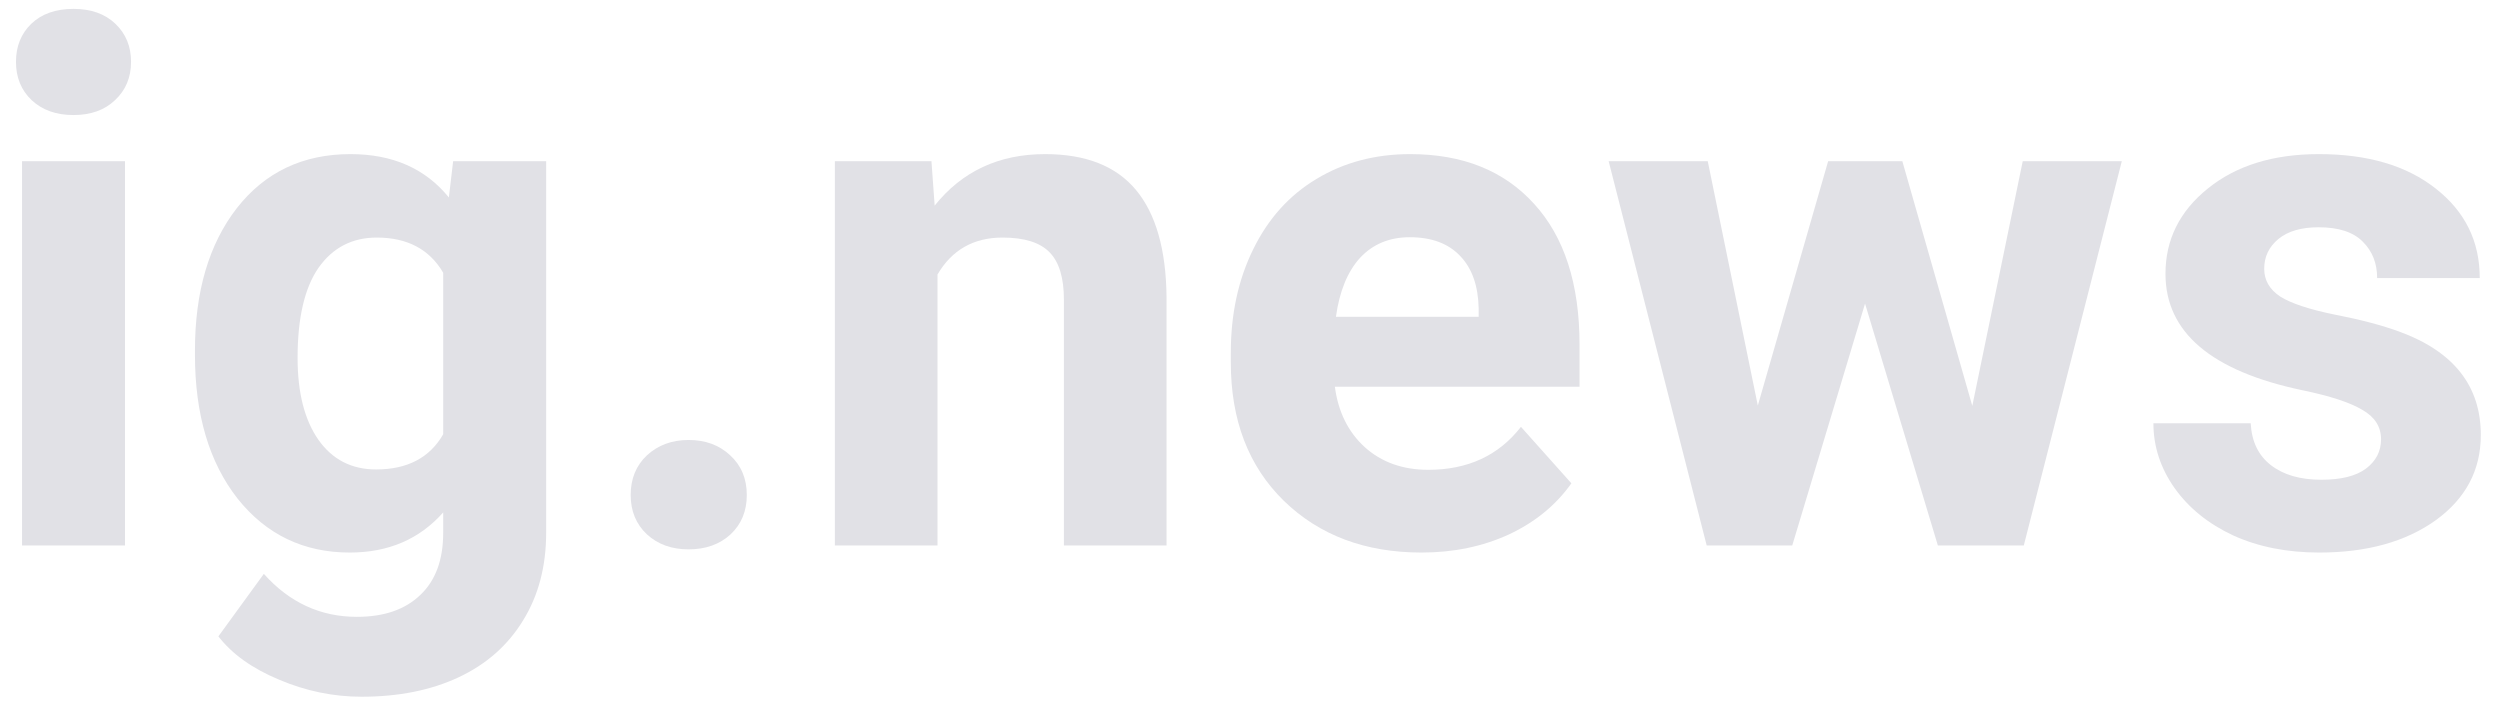
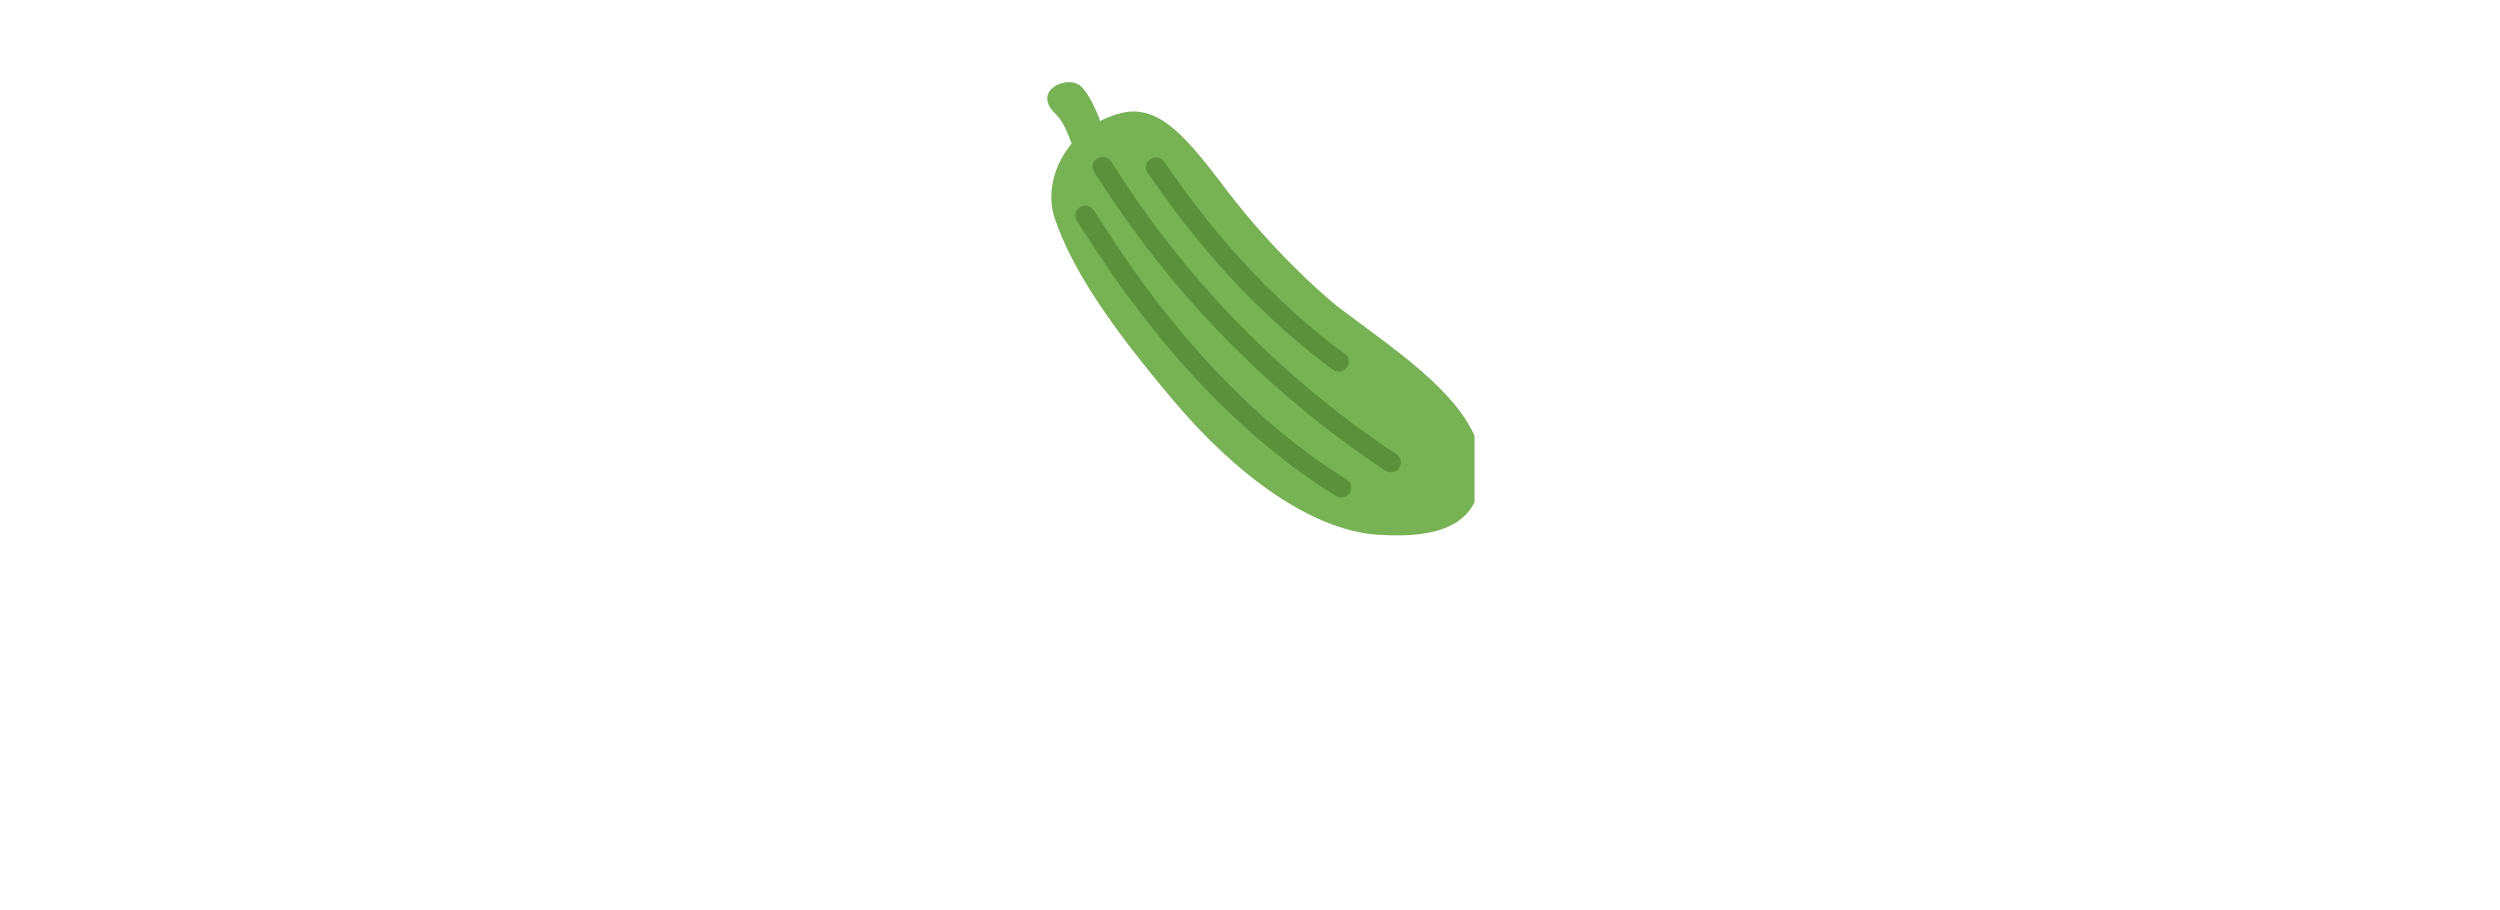
- <svg xmlns="http://www.w3.org/2000/svg" width="110" height="31" viewBox="0 0 110 31" fill="none">
-   <path d="M5.5 24H0.969V7.094H5.5V24ZM0.703 2.719C0.703 2.042 0.927 1.484 1.375 1.047C1.833 0.609 2.453 0.391 3.234 0.391C4.005 0.391 4.62 0.609 5.078 1.047C5.536 1.484 5.766 2.042 5.766 2.719C5.766 3.406 5.531 3.969 5.062 4.406C4.604 4.844 3.995 5.062 3.234 5.062C2.474 5.062 1.859 4.844 1.391 4.406C0.932 3.969 0.703 3.406 0.703 2.719Z" fill="#E1E1E6" />
-   <path d="M8.578 15.422C8.578 12.828 9.193 10.74 10.422 9.156C11.662 7.573 13.328 6.781 15.422 6.781C17.276 6.781 18.719 7.417 19.75 8.688L19.938 7.094H24.031V23.438C24.031 24.917 23.693 26.203 23.016 27.297C22.349 28.391 21.406 29.224 20.188 29.797C18.969 30.37 17.542 30.656 15.906 30.656C14.667 30.656 13.458 30.406 12.281 29.906C11.104 29.417 10.213 28.781 9.609 28L11.609 25.25C12.734 26.51 14.099 27.141 15.703 27.141C16.901 27.141 17.833 26.818 18.5 26.172C19.167 25.537 19.5 24.63 19.5 23.453V22.547C18.458 23.724 17.088 24.312 15.391 24.312C13.359 24.312 11.713 23.521 10.453 21.938C9.203 20.344 8.578 18.234 8.578 15.609V15.422ZM13.094 15.75C13.094 17.281 13.401 18.484 14.016 19.359C14.63 20.224 15.474 20.656 16.547 20.656C17.922 20.656 18.906 20.141 19.5 19.109V12C18.896 10.969 17.922 10.453 16.578 10.453C15.495 10.453 14.641 10.896 14.016 11.781C13.401 12.667 13.094 13.99 13.094 15.75Z" fill="#E1E1E6" />
-   <path d="M27.75 21.781C27.75 21.062 27.99 20.479 28.469 20.031C28.958 19.583 29.568 19.359 30.297 19.359C31.037 19.359 31.646 19.583 32.125 20.031C32.615 20.479 32.859 21.062 32.859 21.781C32.859 22.49 32.62 23.068 32.141 23.516C31.662 23.953 31.047 24.172 30.297 24.172C29.557 24.172 28.948 23.953 28.469 23.516C27.99 23.068 27.75 22.49 27.75 21.781Z" fill="#E1E1E6" />
-   <path d="M40.984 7.094L41.125 9.047C42.333 7.536 43.953 6.781 45.984 6.781C47.776 6.781 49.109 7.307 49.984 8.359C50.859 9.411 51.307 10.984 51.328 13.078V24H46.812V13.188C46.812 12.229 46.604 11.537 46.188 11.109C45.771 10.672 45.078 10.453 44.109 10.453C42.839 10.453 41.885 10.995 41.25 12.078V24H36.734V7.094H40.984Z" fill="#E1E1E6" />
-   <path d="M62.547 24.312C60.068 24.312 58.047 23.552 56.484 22.031C54.932 20.51 54.156 18.484 54.156 15.953V15.516C54.156 13.818 54.484 12.302 55.141 10.969C55.797 9.625 56.724 8.594 57.922 7.875C59.13 7.146 60.505 6.781 62.047 6.781C64.359 6.781 66.177 7.51 67.5 8.969C68.833 10.427 69.5 12.495 69.5 15.172V17.016H58.734C58.88 18.12 59.318 19.005 60.047 19.672C60.786 20.338 61.719 20.672 62.844 20.672C64.583 20.672 65.943 20.042 66.922 18.781L69.141 21.266C68.463 22.224 67.547 22.974 66.391 23.516C65.234 24.047 63.953 24.312 62.547 24.312ZM62.031 10.438C61.135 10.438 60.406 10.74 59.844 11.344C59.292 11.948 58.938 12.812 58.781 13.938H65.062V13.578C65.042 12.578 64.771 11.807 64.25 11.266C63.729 10.713 62.99 10.438 62.031 10.438Z" fill="#E1E1E6" />
-   <path d="M86.781 17.859L89 7.094H93.359L89.047 24H85.266L82.062 13.359L78.859 24H75.094L70.781 7.094H75.141L77.344 17.844L80.438 7.094H83.703L86.781 17.859Z" fill="#E1E1E6" />
-   <path d="M104.766 19.328C104.766 18.776 104.49 18.344 103.938 18.031C103.396 17.708 102.521 17.422 101.312 17.172C97.292 16.328 95.281 14.62 95.281 12.047C95.281 10.547 95.901 9.297 97.141 8.297C98.391 7.286 100.021 6.781 102.031 6.781C104.177 6.781 105.891 7.286 107.172 8.297C108.464 9.307 109.109 10.62 109.109 12.234H104.594C104.594 11.588 104.385 11.057 103.969 10.641C103.552 10.213 102.901 10 102.016 10C101.255 10 100.667 10.172 100.25 10.516C99.833 10.859 99.625 11.297 99.625 11.828C99.625 12.328 99.859 12.734 100.328 13.047C100.807 13.349 101.609 13.615 102.734 13.844C103.859 14.062 104.807 14.312 105.578 14.594C107.964 15.469 109.156 16.984 109.156 19.141C109.156 20.682 108.495 21.932 107.172 22.891C105.849 23.838 104.141 24.312 102.047 24.312C100.63 24.312 99.37 24.062 98.266 23.562C97.172 23.052 96.312 22.359 95.688 21.484C95.062 20.599 94.75 19.646 94.75 18.625H99.031C99.073 19.427 99.37 20.042 99.922 20.469C100.474 20.896 101.214 21.109 102.141 21.109C103.005 21.109 103.656 20.948 104.094 20.625C104.542 20.292 104.766 19.859 104.766 19.328Z" fill="#E1E1E6" />
+ <svg xmlns="http://www.w3.org/2000/svg" xmlns:xlink="http://www.w3.org/1999/xlink" width="82.5pt" height="30pt" viewBox="0 0 82.5 30" version="1.2">
+   <defs>
+     <g>
+       <symbol overflow="visible" id="glyph0-0">
+         <path style="stroke:none;" d="" />
+       </symbol>
+       <symbol overflow="visible" id="glyph0-1">
+         <path style="stroke:none;" d="M 2.922 -6.25 C 3.711 -6.25 4.109 -5.82 4.109 -4.969 L 4.109 -3.734 C 4.109 -2.879 3.711 -2.453 2.922 -2.453 L 1.828 -2.453 L 1.828 0 L 0.469 0 L 0.469 -6.25 Z M 2.766 -3.578 L 2.766 -5.125 C 2.766 -5.176 2.742 -5.223 2.703 -5.266 C 2.672 -5.305 2.629 -5.328 2.578 -5.328 L 1.828 -5.328 L 1.828 -3.375 L 2.578 -3.375 C 2.629 -3.375 2.672 -3.395 2.703 -3.438 C 2.742 -3.477 2.766 -3.523 2.766 -3.578 Z M 2.766 -3.578 " />
+       </symbol>
+       <symbol overflow="visible" id="glyph0-2">
+         <path style="stroke:none;" d="M 1.828 -6.25 L 1.828 0 L 0.484 0 L 0.484 -6.25 Z M 1.828 -6.25 " />
+       </symbol>
+       <symbol overflow="visible" id="glyph0-3">
+         <path style="stroke:none;" d="M 2.812 -1.031 L 2.812 -1.984 L 4.094 -1.984 L 4.094 -1.172 C 4.094 -0.328 3.691 0.094 2.891 0.094 L 1.688 0.094 C 0.883 0.094 0.484 -0.328 0.484 -1.172 L 0.484 -5.062 C 0.484 -5.914 0.883 -6.344 1.688 -6.344 L 2.891 -6.344 C 3.691 -6.344 4.094 -5.914 4.094 -5.062 L 4.094 -4.484 L 2.812 -4.484 L 2.812 -5.234 C 2.812 -5.285 2.789 -5.328 2.75 -5.359 C 2.719 -5.398 2.676 -5.422 2.625 -5.422 L 2.016 -5.422 C 1.961 -5.422 1.914 -5.398 1.875 -5.359 C 1.844 -5.328 1.828 -5.285 1.828 -5.234 L 1.828 -1.031 C 1.828 -0.977 1.844 -0.93 1.875 -0.891 C 1.914 -0.848 1.961 -0.828 2.016 -0.828 L 2.625 -0.828 C 2.676 -0.828 2.719 -0.848 2.75 -0.891 C 2.789 -0.93 2.812 -0.977 2.812 -1.031 Z M 2.812 -1.031 " />
+       </symbol>
+       <symbol overflow="visible" id="glyph0-4">
+         <path style="stroke:none;" d="M 4.375 -6.25 L 3.312 -3.375 L 4.578 0 L 3.203 0 L 2.266 -2.469 L 1.828 -2.469 L 1.828 0 L 0.484 0 L 0.484 -6.25 L 1.828 -6.25 L 1.828 -3.625 L 2.156 -3.625 L 3.141 -6.25 Z M 4.375 -6.25 " />
+       </symbol>
+       <symbol overflow="visible" id="glyph0-5">
+         <path style="stroke:none;" d="M 1.828 -1.141 L 3.312 -1.141 L 3.312 0 L 0.484 0 L 0.484 -6.25 L 1.828 -6.25 Z M 1.828 -1.141 " />
+       </symbol>
+       <symbol overflow="visible" id="glyph0-6">
+         <path style="stroke:none;" d="M 1.828 -1.125 L 3.328 -1.125 L 3.328 0 L 0.484 0 L 0.484 -6.25 L 3.328 -6.25 L 3.328 -5.141 L 1.828 -5.141 L 1.828 -3.672 L 3.234 -3.672 L 3.234 -2.609 L 1.828 -2.609 Z M 1.828 -1.125 " />
+       </symbol>
+       <symbol overflow="visible" id="glyph0-7">
+         <path style="stroke:none;" d="M 3.953 -4.609 L 2.672 -4.609 L 2.672 -5.094 C 2.672 -5.145 2.648 -5.191 2.609 -5.234 C 2.578 -5.273 2.535 -5.297 2.484 -5.297 L 1.953 -5.297 C 1.898 -5.297 1.852 -5.273 1.812 -5.234 C 1.781 -5.191 1.766 -5.145 1.766 -5.094 L 1.766 -3.984 C 1.766 -3.93 1.781 -3.883 1.812 -3.844 C 1.852 -3.812 1.898 -3.797 1.953 -3.797 L 2.812 -3.797 C 3.613 -3.785 4.016 -3.359 4.016 -2.516 L 4.016 -1.172 C 4.016 -0.328 3.613 0.094 2.812 0.094 L 1.688 0.094 C 0.883 0.094 0.484 -0.328 0.484 -1.172 L 0.484 -1.828 L 1.766 -1.828 L 1.766 -1.125 C 1.766 -1.07 1.781 -1.023 1.812 -0.984 C 1.852 -0.953 1.898 -0.938 1.953 -0.938 L 2.547 -0.938 C 2.598 -0.938 2.641 -0.953 2.672 -0.984 C 2.711 -1.023 2.734 -1.07 2.734 -1.125 L 2.734 -2.359 C 2.734 -2.41 2.711 -2.453 2.672 -2.484 C 2.641 -2.523 2.598 -2.547 2.547 -2.547 L 1.688 -2.547 C 0.883 -2.547 0.484 -2.973 0.484 -3.828 L 0.484 -5.062 C 0.484 -5.914 0.883 -6.344 1.688 -6.344 L 2.75 -6.344 C 3.551 -6.344 3.953 -5.914 3.953 -5.062 Z M 3.953 -4.609 " />
+       </symbol>
+       <symbol overflow="visible" id="glyph0-8">
+         <path style="stroke:none;" d="" />
+       </symbol>
+       <symbol overflow="visible" id="glyph0-9">
+         <path style="stroke:none;" d="M 4.062 0 L 2.719 0 L 2.719 -5.188 C 2.719 -5.238 2.695 -5.281 2.656 -5.312 C 2.625 -5.352 2.582 -5.375 2.531 -5.375 L 2.016 -5.375 C 1.961 -5.375 1.914 -5.352 1.875 -5.312 C 1.844 -5.281 1.828 -5.238 1.828 -5.188 L 1.828 0 L 0.469 0 L 0.469 -5.062 C 0.469 -5.914 0.867 -6.344 1.672 -6.344 L 2.875 -6.344 C 3.664 -6.344 4.062 -5.914 4.062 -5.062 Z M 4.062 0 " />
+       </symbol>
+       <symbol overflow="visible" id="glyph0-10">
+         <path style="stroke:none;" d="M 2.797 -6.25 L 3.984 -6.25 L 4.719 -1.547 L 5.25 -6.25 L 6.562 -6.25 L 5.547 0 L 4.016 0 L 3.391 -3.828 L 2.766 0 L 1.219 0 L 0.219 -6.25 L 1.531 -6.25 L 2.062 -1.547 Z M 2.797 -6.25 " />
+       </symbol>
+     </g>
+     <clipPath id="clip1">
+       <path d="M 34.059 2.414 L 37 2.414 L 37 6 L 34.059 6 Z M 34.059 2.414 " />
+     </clipPath>
+     <clipPath id="clip2">
+       <path d="M 34.059 3 L 48.66 3 L 48.66 17.75 L 34.059 17.75 Z M 34.059 3 " />
+     </clipPath>
+   </defs>
+   <g id="surface1">
+     <g style="fill:rgb(100%,100%,100%);fill-opacity:1;">
+       <use xlink:href="#glyph0-1" x="17.017" y="26.461" />
+     </g>
+     <g style="fill:rgb(100%,100%,100%);fill-opacity:1;">
+       <use xlink:href="#glyph0-2" x="21.321" y="26.461" />
+     </g>
+     <g style="fill:rgb(100%,100%,100%);fill-opacity:1;">
+       <use xlink:href="#glyph0-3" x="23.676" y="26.461" />
+     </g>
+     <g style="fill:rgb(100%,100%,100%);fill-opacity:1;">
+       <use xlink:href="#glyph0-4" x="28.097" y="26.461" />
+     </g>
+     <g style="fill:rgb(100%,100%,100%);fill-opacity:1;">
+       <use xlink:href="#glyph0-5" x="32.653" y="26.461" />
+     </g>
+     <g style="fill:rgb(100%,100%,100%);fill-opacity:1;">
+       <use xlink:href="#glyph0-6" x="36.118" y="26.461" />
+     </g>
+     <g style="fill:rgb(100%,100%,100%);fill-opacity:1;">
+       <use xlink:href="#glyph0-7" x="39.747" y="26.461" />
+     </g>
+     <g style="fill:rgb(100%,100%,100%);fill-opacity:1;">
+       <use xlink:href="#glyph0-8" x="44.167" y="26.461" />
+     </g>
+     <g style="fill:rgb(100%,100%,100%);fill-opacity:1;">
+       <use xlink:href="#glyph0-9" x="46.117" y="26.461" />
+     </g>
+     <g style="fill:rgb(100%,100%,100%);fill-opacity:1;">
+       <use xlink:href="#glyph0-6" x="50.605" y="26.461" />
+     </g>
+     <g style="fill:rgb(100%,100%,100%);fill-opacity:1;">
+       <use xlink:href="#glyph0-10" x="54.234" y="26.461" />
+     </g>
+     <g style="fill:rgb(100%,100%,100%);fill-opacity:1;">
+       <use xlink:href="#glyph0-7" x="61.058" y="26.461" />
+     </g>
+     <g clip-path="url(#clip1)" clip-rule="nonzero">
+       <path style=" stroke:none;fill-rule:nonzero;fill:rgb(46.669%,69.8%,33.33%);fill-opacity:1;" d="M 35.688 2.863 C 36.125 3.297 36.566 4.602 36.566 5.035 C 36.566 5.469 36.125 6.336 35.688 5.469 C 35.246 4.602 35.246 4.164 34.805 3.73 C 34.047 2.984 35.246 2.43 35.688 2.863 Z M 35.688 2.863 " />
+     </g>
+     <g clip-path="url(#clip2)" clip-rule="nonzero">
+       <path style=" stroke:none;fill-rule:nonzero;fill:rgb(46.669%,69.8%,33.33%);fill-opacity:1;" d="M 37.008 3.73 C 38.289 3.418 39.207 4.602 40.527 6.336 C 41.848 8.07 43.48 9.613 44.262 10.207 C 46.156 11.648 48.895 13.383 48.895 15.441 C 48.895 17.176 47.742 17.805 45.445 17.645 C 43.25 17.492 40.762 15.629 38.77 13.273 C 36.566 10.672 35.363 8.848 34.805 7.203 C 34.367 5.902 35.246 4.164 37.008 3.73 Z M 37.008 3.73 " />
+     </g>
+     <path style=" stroke:none;fill-rule:nonzero;fill:rgb(36.079%,56.859%,23.14%);fill-opacity:1;" d="M 44.258 16.418 C 44.199 16.418 44.141 16.402 44.086 16.367 C 39.598 13.605 36.703 9.102 35.754 7.621 C 35.668 7.488 35.594 7.375 35.539 7.289 C 35.438 7.141 35.48 6.938 35.633 6.84 C 35.785 6.742 35.992 6.781 36.09 6.934 C 36.148 7.023 36.223 7.137 36.312 7.273 C 37.242 8.723 40.074 13.133 44.434 15.816 C 44.59 15.91 44.637 16.113 44.539 16.266 C 44.477 16.363 44.371 16.418 44.258 16.418 Z M 45.902 15.586 C 45.84 15.586 45.777 15.566 45.719 15.531 C 40.113 11.832 37.207 7.371 36.254 5.902 L 36.105 5.68 C 36.008 5.531 36.051 5.328 36.203 5.23 C 36.355 5.133 36.559 5.176 36.66 5.324 L 36.809 5.551 C 37.746 6.992 40.594 11.367 46.086 14.992 C 46.238 15.09 46.277 15.293 46.176 15.441 C 46.113 15.535 46.008 15.586 45.902 15.586 Z M 44.18 12.262 C 44.109 12.262 44.039 12.238 43.98 12.195 C 40.758 9.82 38.789 7.016 37.953 5.82 L 37.871 5.707 C 37.77 5.559 37.805 5.355 37.957 5.254 C 38.105 5.152 38.312 5.188 38.414 5.336 L 38.496 5.449 C 39.316 6.621 41.238 9.363 44.375 11.676 C 44.523 11.781 44.551 11.988 44.441 12.133 C 44.379 12.215 44.277 12.262 44.18 12.262 Z M 44.18 12.262 " />
+   </g>
</svg>
